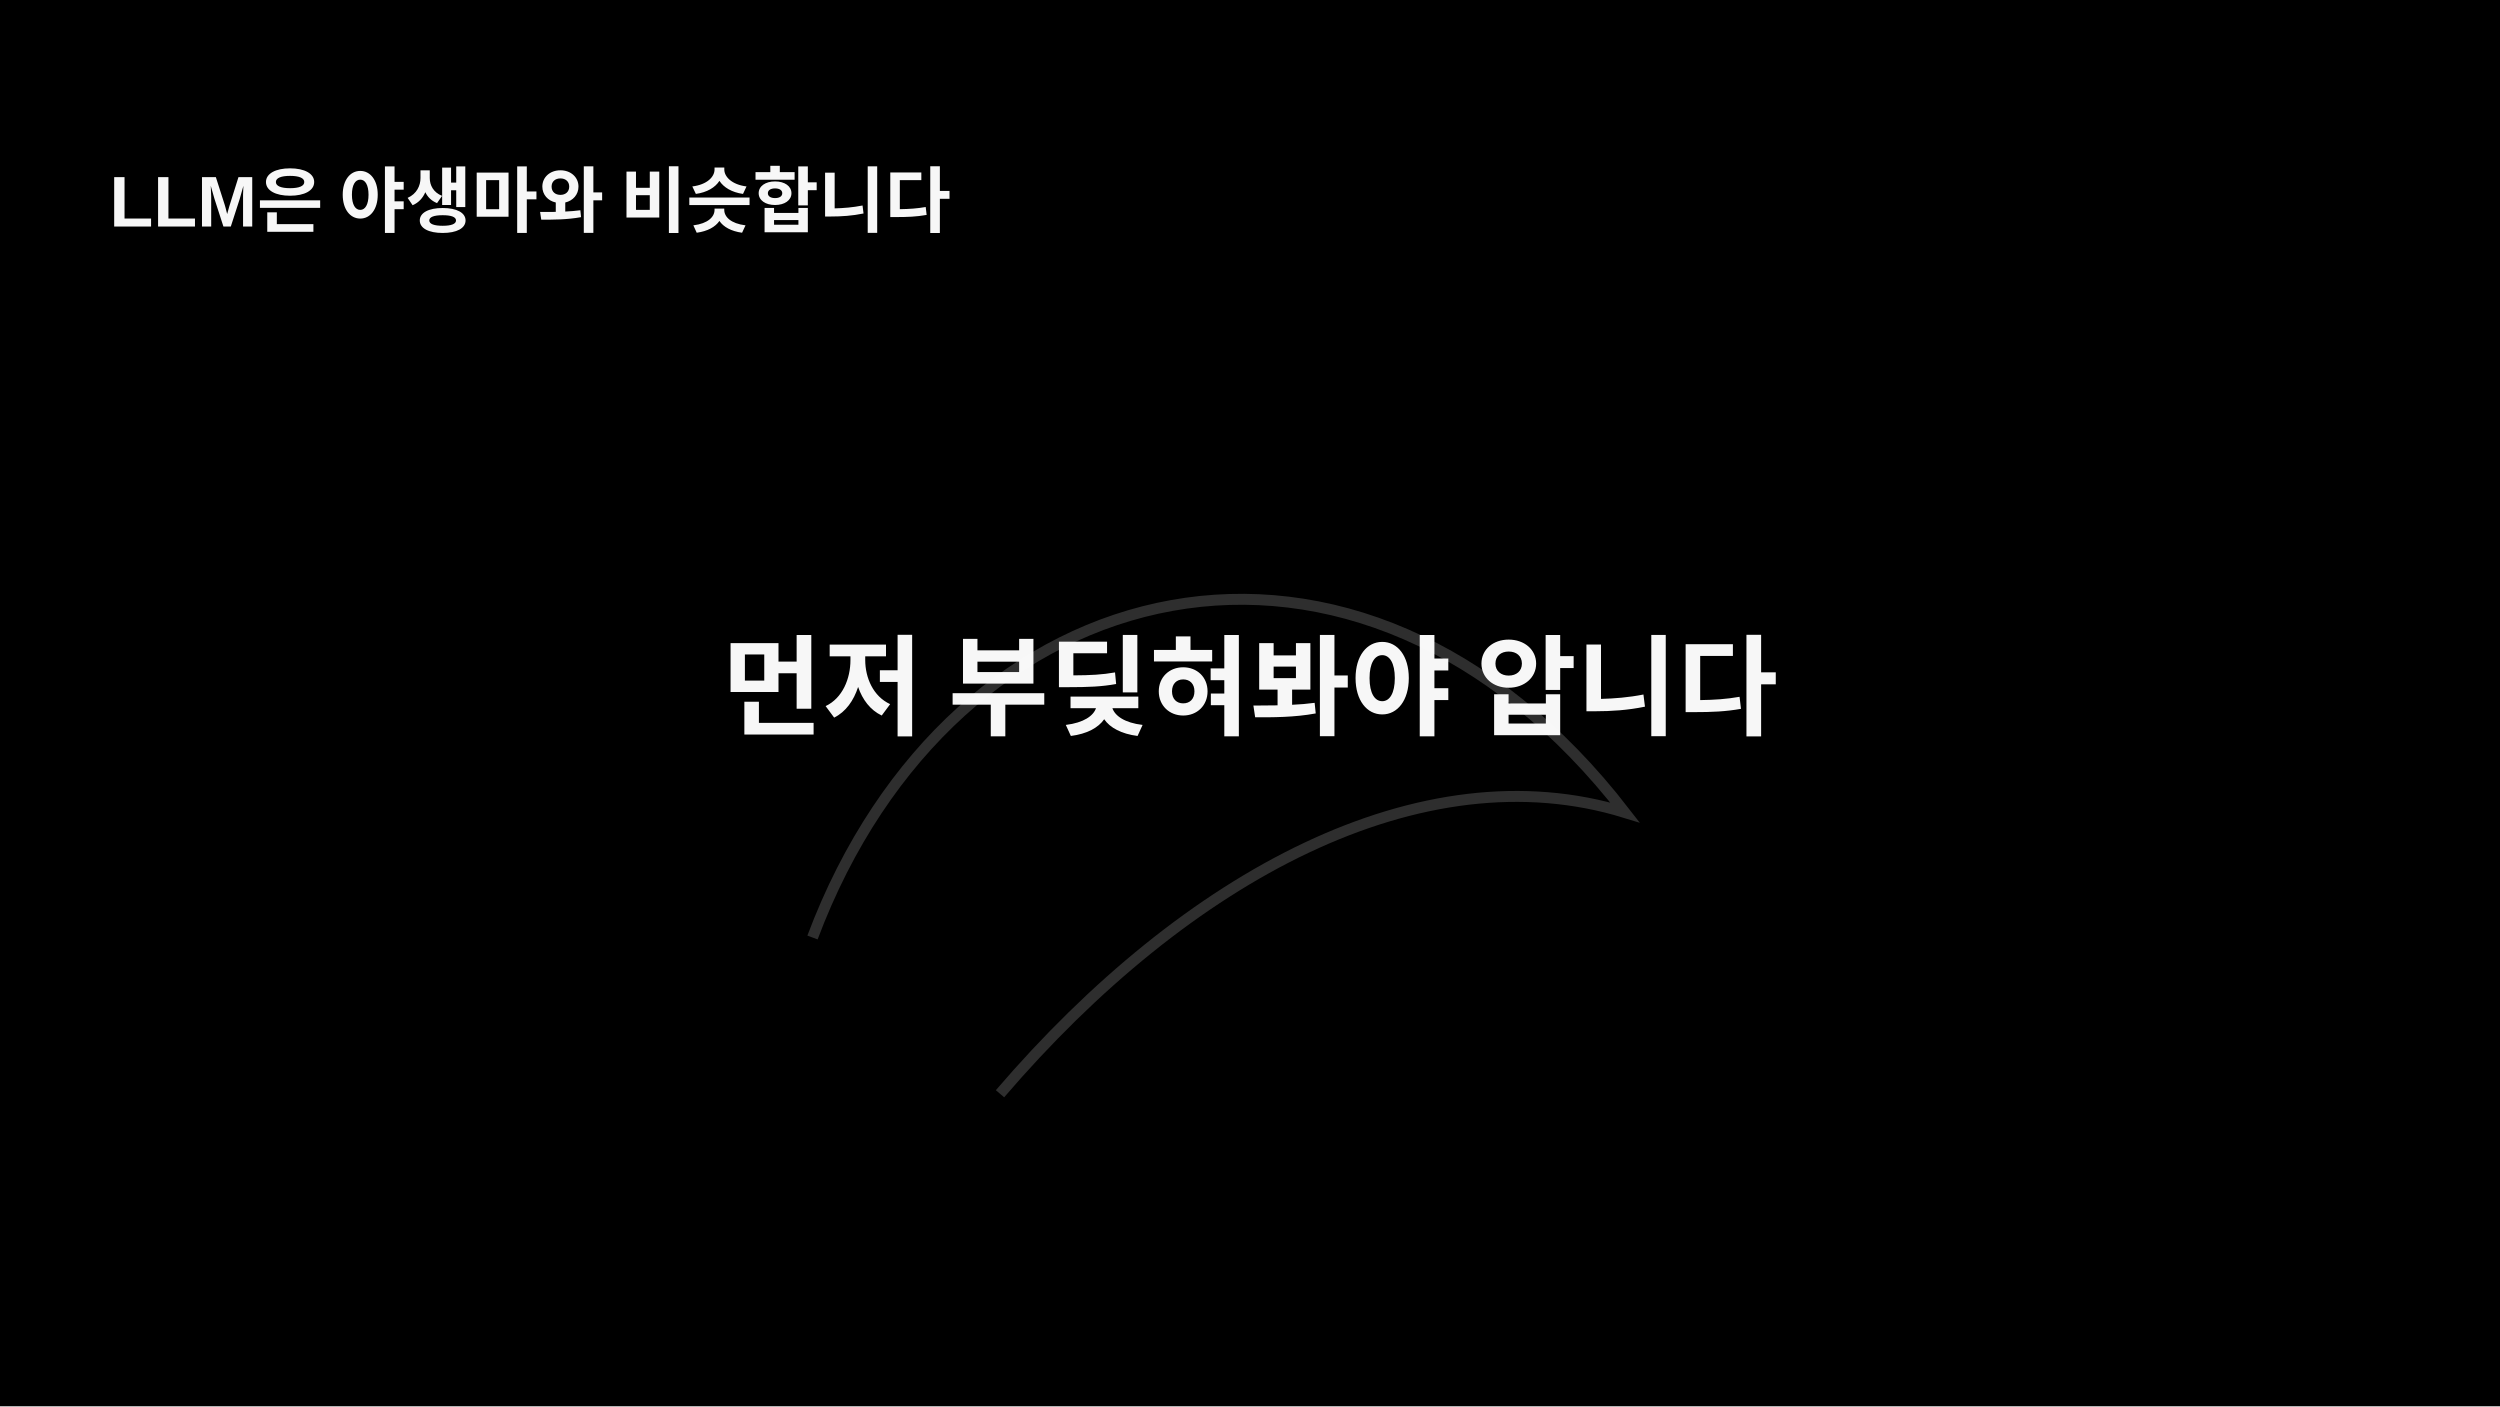
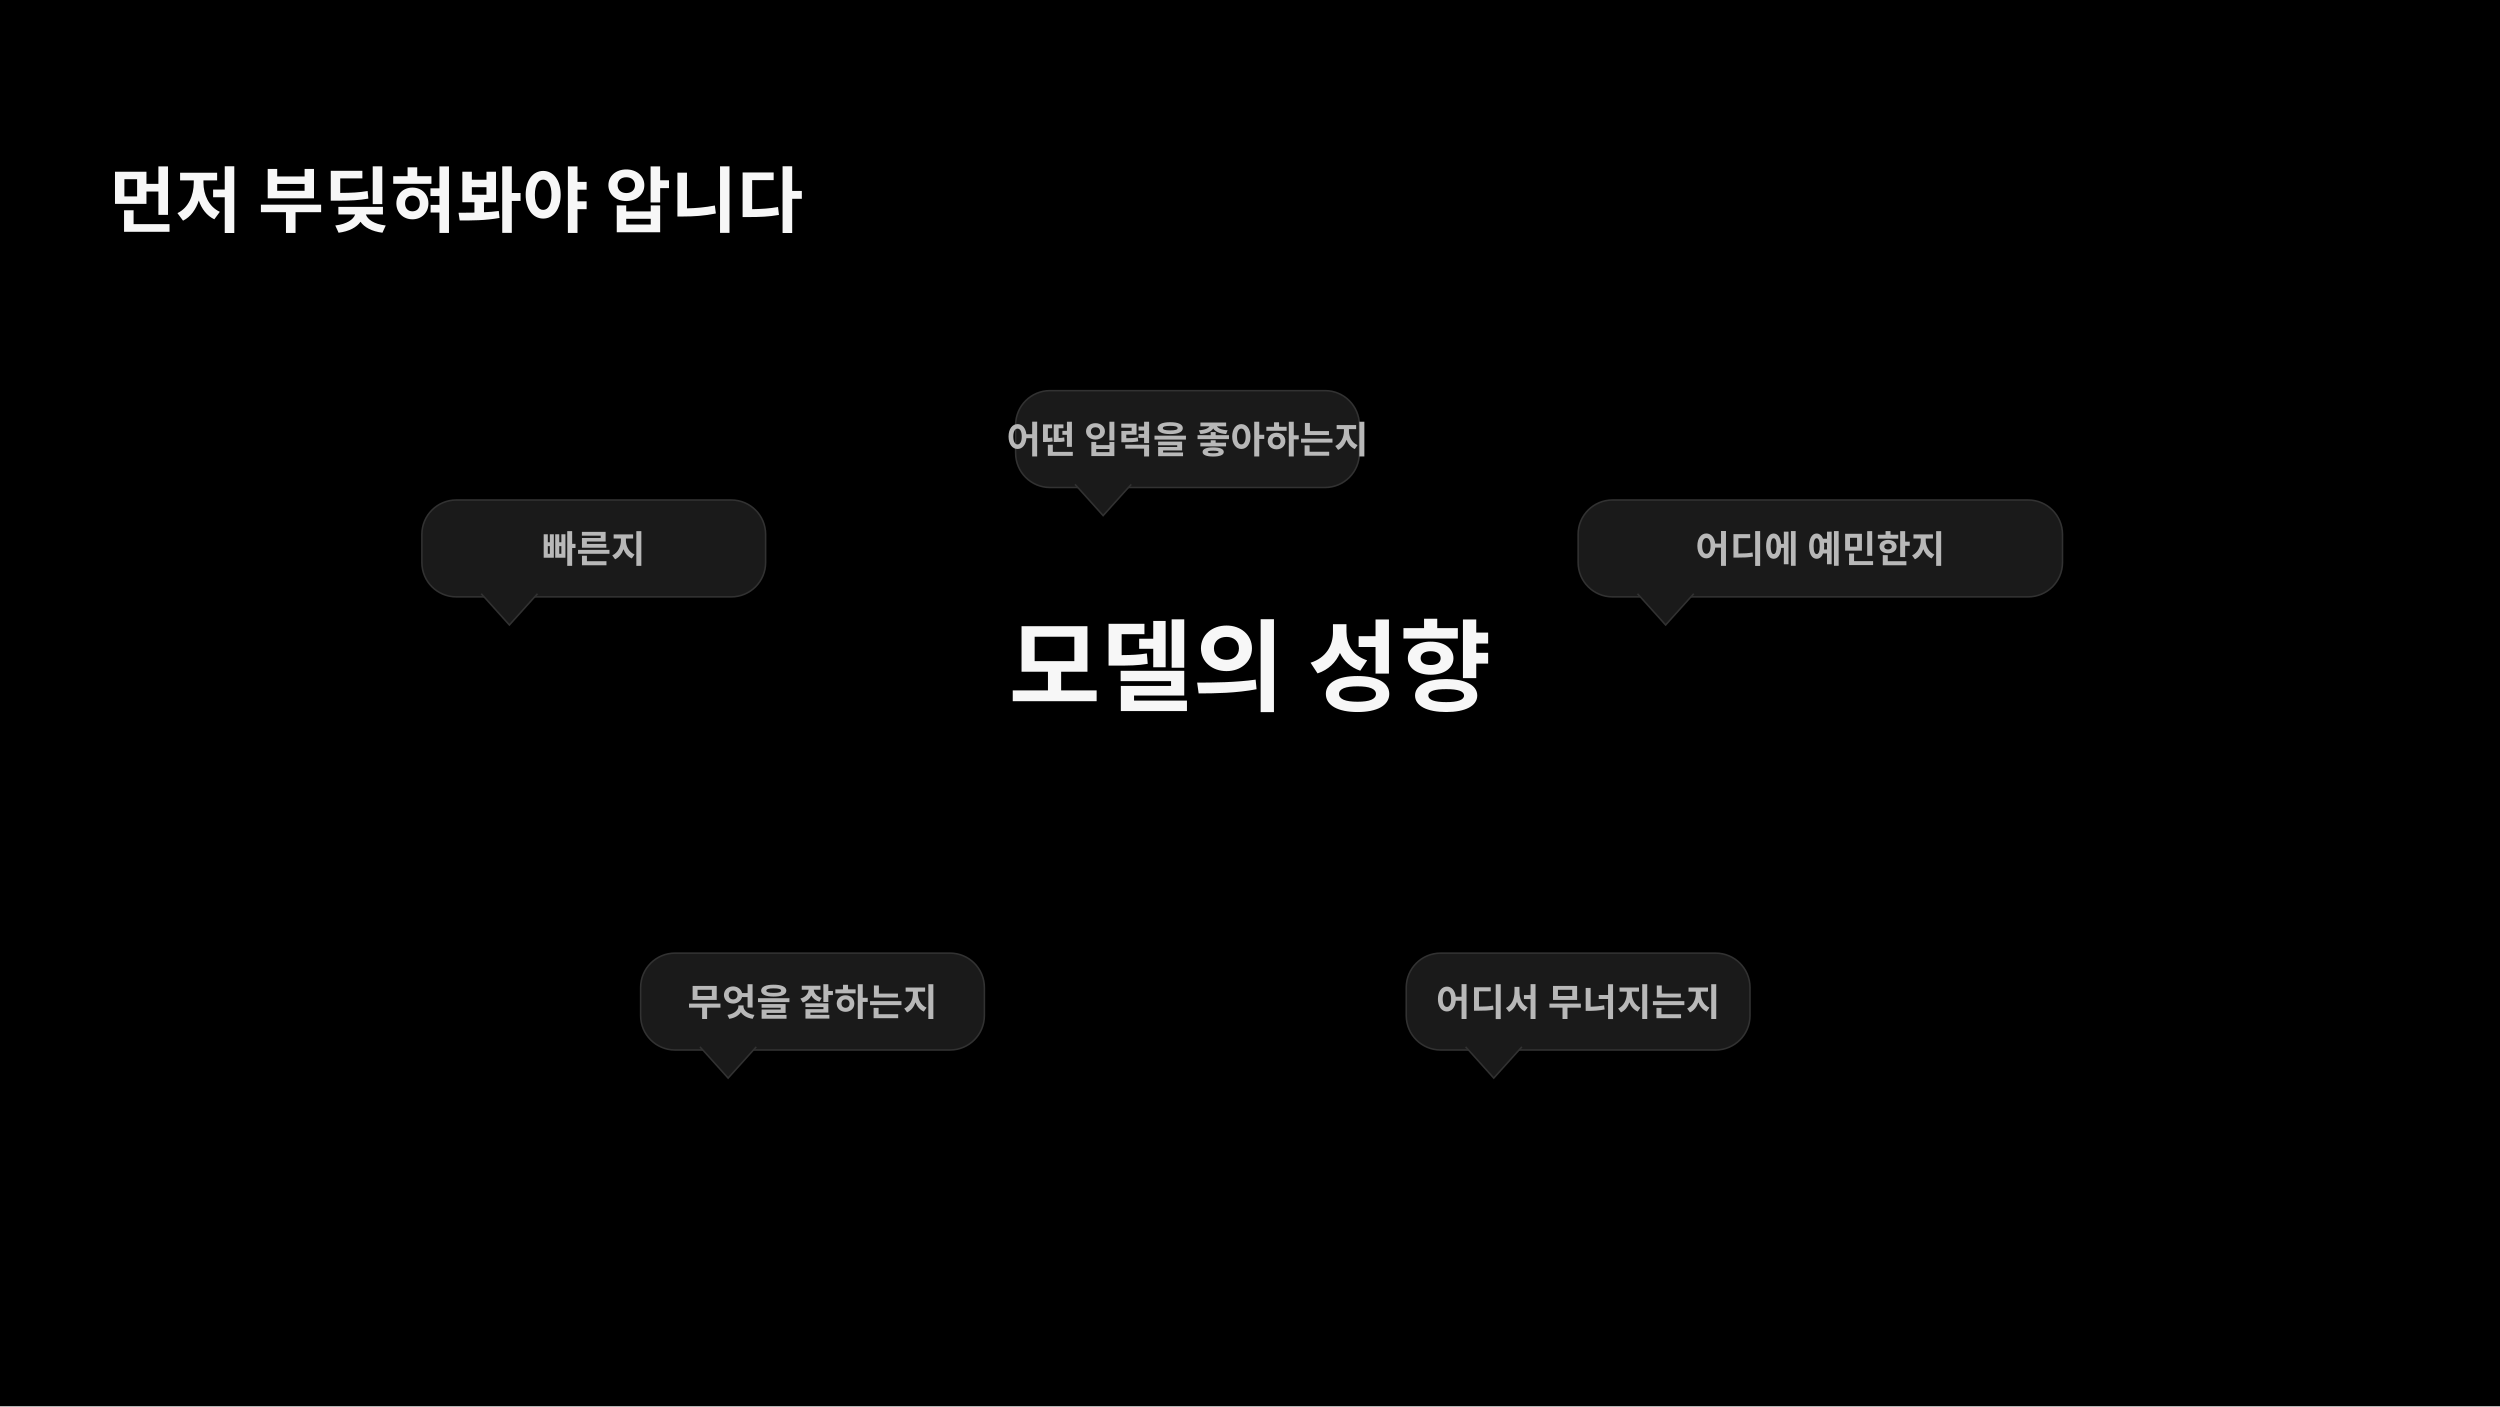
<svg xmlns="http://www.w3.org/2000/svg" width="1600" height="900" viewBox="0 0 1600 900">
  <defs>
    <linearGradient id="cover" x1="0" y1="0" x2="1" y2="1">
      <stop stop-color="#b4d7f5" />
      <stop offset=".58" stop-color="#c6f4ef" />
      <stop offset="1" stop-color="#e9edf7" />
    </linearGradient>
    <filter id="soft">
      <feGaussianBlur stdDeviation="10" />
    </filter>
  </defs>
  <rect width="1600" height="900" fill="#000000" />
-   <text x="70" y="145" fill="#f7f7f7" font-size="46" font-weight="850" text-anchor="start" font-family="Pretendard, Apple SD Gothic Neo, Arial, sans-serif" letter-spacing="0">LLM은 야생마와 비슷합니다</text>
-   <text x="800" y="465" fill="#f7f7f7" font-size="70" font-weight="900" text-anchor="middle" font-family="Pretendard, Apple SD Gothic Neo, Arial, sans-serif" letter-spacing="0">먼저 부딪혀봐야 압니다</text>
-   <path d="M520 600 C610 360 870 300 1040 520 C910 480 760 560 640 700" fill="none" stroke="#fff" stroke-width="7" opacity=".18" />
+   <text x="70" y="145" fill="#f7f7f7" font-size="46" font-weight="850" text-anchor="start" font-family="Pretendard, Apple SD Gothic Neo, Arial, sans-serif" letter-spacing="0">먼저 부딪혀봐야 압니다</text>
+   <text x="800" y="450" fill="#f7f7f7" font-size="64" font-weight="900" text-anchor="middle" font-family="Pretendard, Apple SD Gothic Neo, Arial, sans-serif" letter-spacing="0">모델의 성향</text>
+   <g opacity="0.72">
+     <rect x="270" y="320" width="220" height="62" rx="22" fill="#242424" stroke="#454545" />
+     <path d="M308 380 l18 20 l18 -20" fill="#242424" stroke="#454545" />
+     <text x="380" y="360" fill="#fff" font-size="24" font-weight="750" text-anchor="middle" font-family="Pretendard, Apple SD Gothic Neo, Arial">빠른지</text>
+   </g>
+   <g opacity="0.72">
+     <rect x="1010" y="320" width="310" height="62" rx="22" fill="#242424" stroke="#454545" />
+     <path d="M1048 380 l18 20 l18 -20" fill="#242424" stroke="#454545" />
+     <text x="1165" y="360" fill="#fff" font-size="24" font-weight="750" text-anchor="middle" font-family="Pretendard, Apple SD Gothic Neo, Arial">어디에 예민한지</text>
+   </g>
+   <g opacity="0.72">
+     <rect x="410" y="610" width="220" height="62" rx="22" fill="#242424" stroke="#454545" />
+     <path d="M448 670 l18 20 l18 -20" fill="#242424" stroke="#454545" />
+     <text x="520" y="650" fill="#fff" font-size="24" font-weight="750" text-anchor="middle" font-family="Pretendard, Apple SD Gothic Neo, Arial">무엇을 잘하는지</text>
+   </g>
+   <g opacity="0.72">
+     <rect x="900" y="610" width="220" height="62" rx="22" fill="#242424" stroke="#454545" />
+     <path d="M938 670 l18 20 l18 -20" fill="#242424" stroke="#454545" />
+     <text x="1010" y="650" fill="#fff" font-size="24" font-weight="750" text-anchor="middle" font-family="Pretendard, Apple SD Gothic Neo, Arial">어디서 무너지는지</text>
+   </g>
+   <g opacity="0.72">
+     <rect x="650" y="250" width="220" height="62" rx="22" fill="#242424" stroke="#454545" />
+     <path d="M688 310 l18 20 l18 -20" fill="#242424" stroke="#454545" />
+     <text x="760" y="290" fill="#fff" font-size="24" font-weight="750" text-anchor="middle" font-family="Pretendard, Apple SD Gothic Neo, Arial">어떤 입력을 좋아하는지</text>
+   </g>
</svg>
